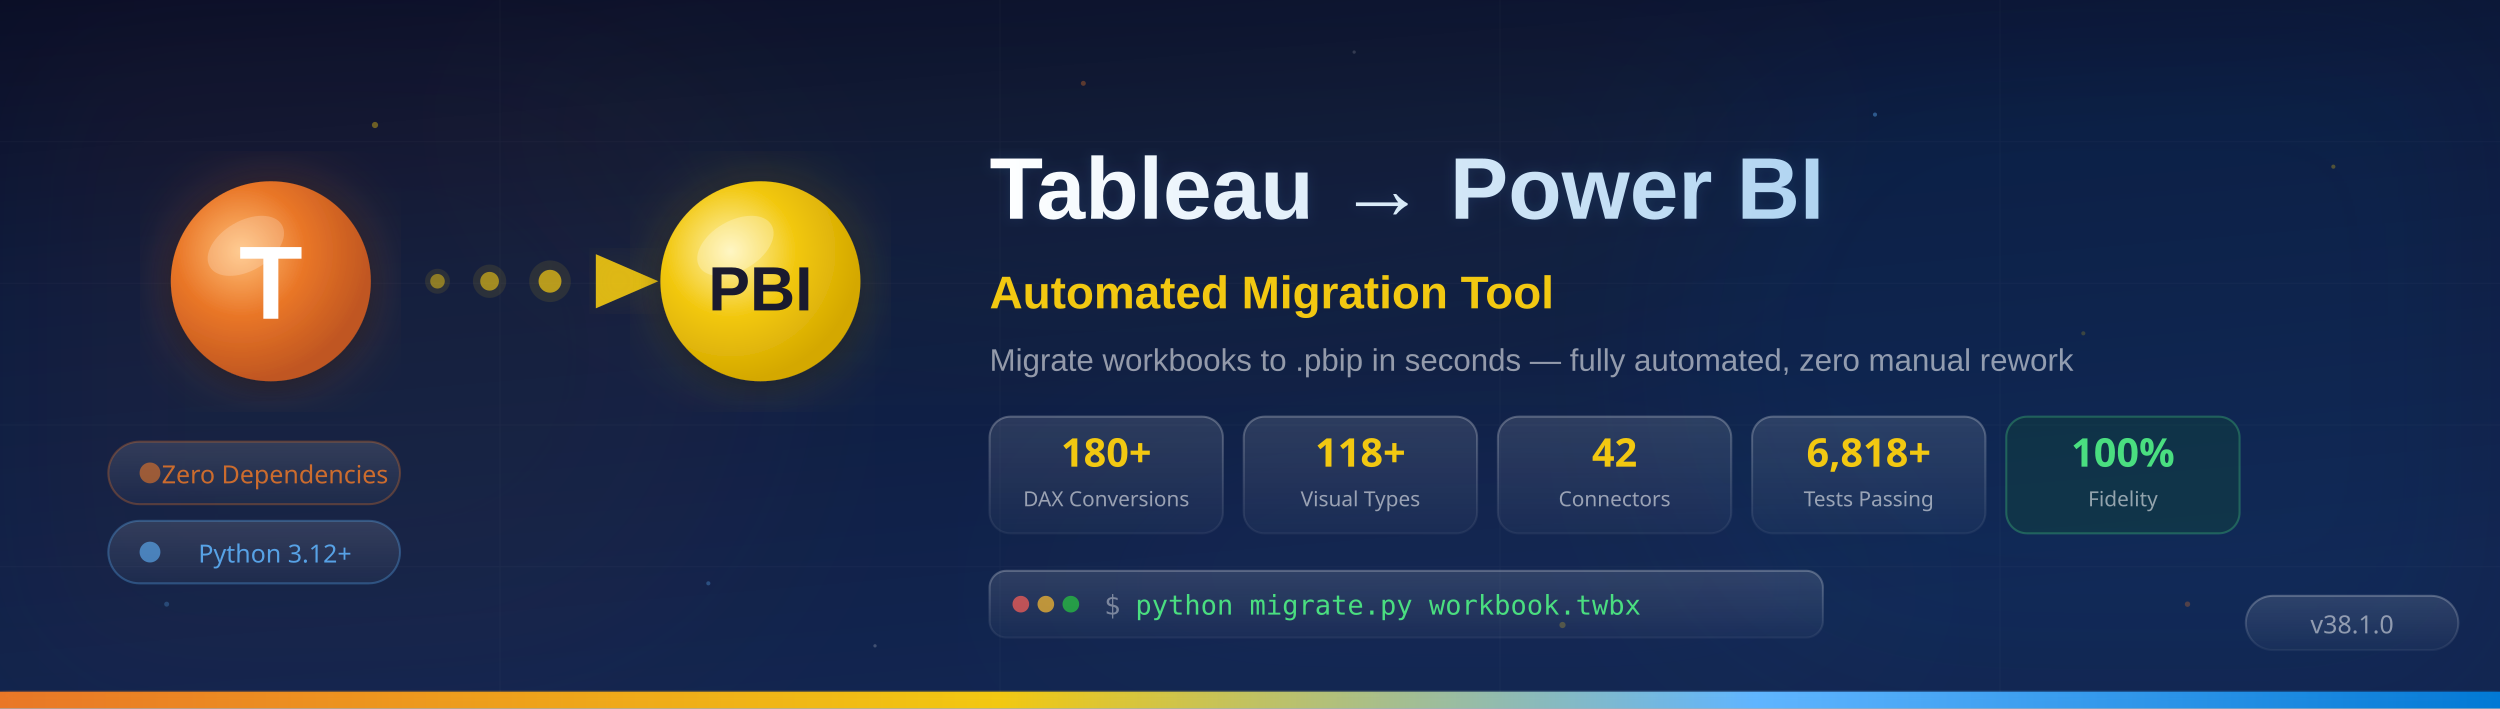
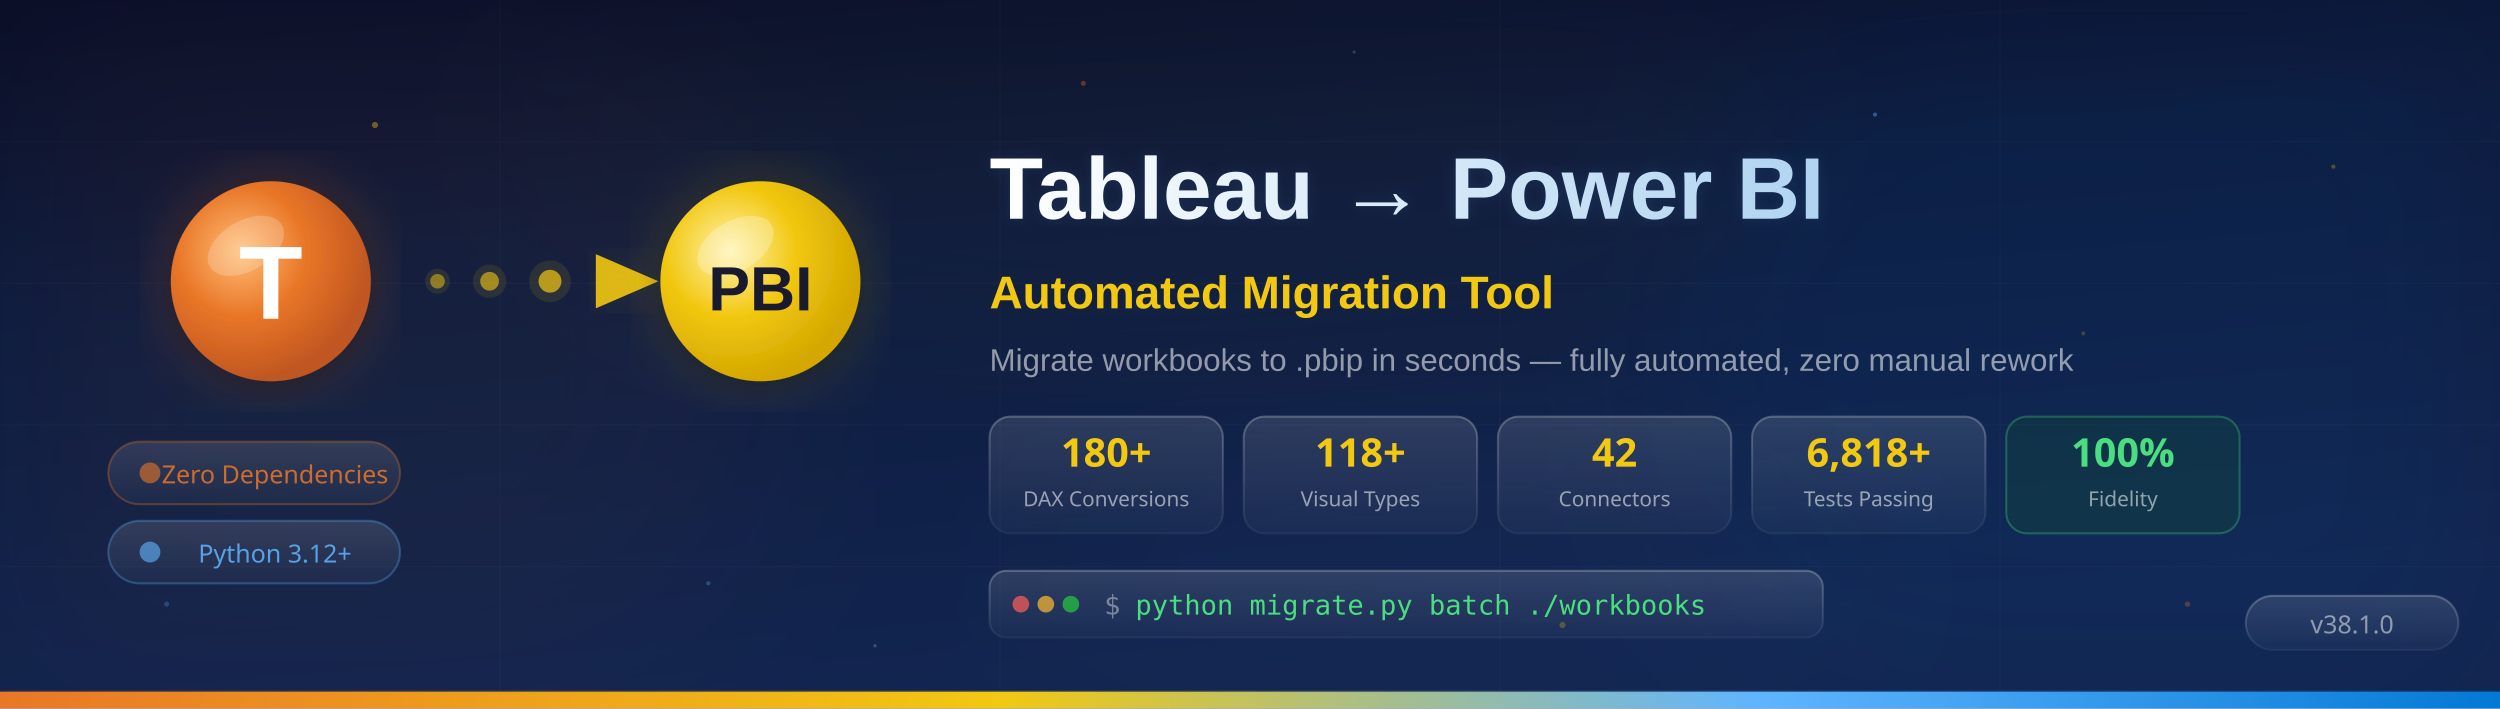
<svg xmlns="http://www.w3.org/2000/svg" viewBox="0 0 1200 340" width="1200" height="340">
  <defs>
    <linearGradient id="bg" x1="0" y1="0" x2="0.3" y2="1">
      <stop offset="0%" stop-color="#0A0E27" />
      <stop offset="40%" stop-color="#0D1B3E" />
      <stop offset="100%" stop-color="#122550" />
    </linearGradient>
    <linearGradient id="accent" x1="0" y1="0" x2="1" y2="0">
      <stop offset="0%" stop-color="#E97627" />
      <stop offset="40%" stop-color="#F2C811" />
      <stop offset="70%" stop-color="#60B5FF" />
      <stop offset="100%" stop-color="#0078D4" />
    </linearGradient>
    <linearGradient id="title-grad" x1="0" y1="0" x2="1" y2="0">
      <stop offset="0%" stop-color="#FFFFFF" />
      <stop offset="100%" stop-color="#B0D4F1" />
    </linearGradient>
    <radialGradient id="orb-orange" cx="0.35" cy="0.35" r="0.65">
      <stop offset="0%" stop-color="#FFBE76" />
      <stop offset="50%" stop-color="#E97627" />
      <stop offset="100%" stop-color="#C05621" />
    </radialGradient>
    <radialGradient id="orb-yellow" cx="0.35" cy="0.35" r="0.65">
      <stop offset="0%" stop-color="#FFF3B0" />
      <stop offset="50%" stop-color="#F2C811" />
      <stop offset="100%" stop-color="#D4A800" />
    </radialGradient>
    <linearGradient id="glass" x1="0" y1="0" x2="0" y2="1">
      <stop offset="0%" stop-color="rgba(255,255,255,0.12)" />
      <stop offset="100%" stop-color="rgba(255,255,255,0.03)" />
    </linearGradient>
    <linearGradient id="glass-b" x1="0" y1="0" x2="0" y2="1">
      <stop offset="0%" stop-color="rgba(255,255,255,0.25)" />
      <stop offset="100%" stop-color="rgba(255,255,255,0.05)" />
    </linearGradient>
    <filter id="glow-o">
      <feGaussianBlur in="SourceGraphic" stdDeviation="12" />
    </filter>
    <filter id="glow-y">
      <feGaussianBlur in="SourceGraphic" stdDeviation="12" />
    </filter>
    <filter id="blur-s">
      <feGaussianBlur in="SourceGraphic" stdDeviation="50" />
    </filter>
    <filter id="ico-sh">
      <feDropShadow dx="0" dy="3" stdDeviation="6" flood-color="#000" flood-opacity="0.3" />
    </filter>
    <filter id="t-glow">
      <feGaussianBlur in="SourceGraphic" stdDeviation="3" />
    </filter>
  </defs>
  <rect width="1200" height="340" fill="url(#bg)" />
  <ellipse cx="120" cy="170" rx="250" ry="200" fill="#E97627" opacity="0.04" filter="url(#blur-s)" />
  <ellipse cx="1080" cy="170" rx="280" ry="220" fill="#0078D4" opacity="0.06" filter="url(#blur-s)" />
  <ellipse cx="550" cy="50" rx="300" ry="120" fill="#F2C811" opacity="0.025" filter="url(#blur-s)" />
  <ellipse cx="700" cy="300" rx="200" ry="100" fill="#60B5FF" opacity="0.03" filter="url(#blur-s)" />
  <g opacity="0.025" stroke="white" stroke-width="0.5">
    <line x1="0" y1="68" x2="1200" y2="68" />
    <line x1="0" y1="136" x2="1200" y2="136" />
    <line x1="0" y1="204" x2="1200" y2="204" />
    <line x1="0" y1="272" x2="1200" y2="272" />
    <line x1="240" y1="0" x2="240" y2="340" />
    <line x1="480" y1="0" x2="480" y2="340" />
    <line x1="720" y1="0" x2="720" y2="340" />
    <line x1="960" y1="0" x2="960" y2="340" />
  </g>
  <circle cx="180" cy="60" r="1.5" fill="#F2C811" opacity="0.4" />
  <circle cx="340" cy="280" r="1" fill="#60B5FF" opacity="0.3" />
  <circle cx="520" cy="40" r="1.2" fill="#E97627" opacity="0.35" />
  <circle cx="750" cy="300" r="1.5" fill="#F2C811" opacity="0.25" />
  <circle cx="900" cy="55" r="1" fill="#60B5FF" opacity="0.4" />
  <circle cx="1050" cy="290" r="1.3" fill="#E97627" opacity="0.3" />
  <circle cx="420" cy="310" r="0.8" fill="white" opacity="0.2" />
  <circle cx="1120" cy="80" r="1" fill="#F2C811" opacity="0.3" />
  <circle cx="80" cy="290" r="1.2" fill="#60B5FF" opacity="0.25" />
  <circle cx="650" cy="25" r="0.8" fill="white" opacity="0.15" />
  <circle cx="1000" cy="160" r="1" fill="#F2C811" opacity="0.2" />
  <circle cx="130" cy="135" r="52" fill="#E97627" opacity="0.2" filter="url(#glow-o)" />
  <circle cx="130" cy="135" r="48" fill="url(#orb-orange)" filter="url(#ico-sh)" />
  <ellipse cx="118" cy="118" rx="20" ry="12" fill="white" opacity="0.2" transform="rotate(-30 118 118)" />
  <text x="130" y="153" font-family="Segoe UI, Arial, sans-serif" font-size="50" font-weight="bold" fill="white" text-anchor="middle">T</text>
  <circle cx="210" cy="135" r="3.5" fill="#F2C811" opacity="0.5" />
  <circle cx="210" cy="135" r="6" fill="#F2C811" opacity="0.1" />
  <circle cx="235" cy="135" r="4.5" fill="#F2C811" opacity="0.6" />
  <circle cx="235" cy="135" r="8" fill="#F2C811" opacity="0.1" />
  <circle cx="264" cy="135" r="5.5" fill="#F2C811" opacity="0.7" />
  <circle cx="264" cy="135" r="10" fill="#F2C811" opacity="0.1" />
  <polygon points="286,122 316,135 286,148" fill="#F2C811" opacity="0.9" />
  <polygon points="286,122 316,135 286,148" fill="#F2C811" opacity="0.15" filter="url(#glow-y)" />
  <circle cx="365" cy="135" r="52" fill="#F2C811" opacity="0.15" filter="url(#glow-y)" />
  <circle cx="365" cy="135" r="48" fill="url(#orb-yellow)" filter="url(#ico-sh)" />
  <ellipse cx="353" cy="118" rx="20" ry="12" fill="white" opacity="0.25" transform="rotate(-30 353 118)" />
  <text x="365" y="149" font-family="Segoe UI, Arial, sans-serif" font-size="30" font-weight="bold" fill="#1A1A2E" text-anchor="middle">PBI</text>
  <text x="475" y="105" font-family="Segoe UI, Arial, sans-serif" font-size="42" font-weight="bold" fill="#60B5FF" opacity="0.12" filter="url(#t-glow)">Tableau → Power BI</text>
  <text x="475" y="105" font-family="Segoe UI, Arial, sans-serif" font-size="42" font-weight="bold" fill="url(#title-grad)">Tableau → Power BI</text>
  <text x="475" y="148" font-family="Segoe UI, Arial, sans-serif" font-size="22" font-weight="600" fill="#F2C811">Automated Migration Tool</text>
  <text x="475" y="178" font-family="Segoe UI, Arial, sans-serif" font-size="15" fill="rgba(255,255,255,0.55)">Migrate workbooks to .pbip in seconds — fully automated, zero manual rework</text>
  <g transform="translate(475, 200)">
    <g>
      <rect width="112" height="56" rx="10" fill="url(#glass)" stroke="url(#glass-b)" stroke-width="1" />
      <text x="56" y="24" font-family="Segoe UI, sans-serif" font-size="19" font-weight="bold" fill="#F2C811" text-anchor="middle">180+</text>
      <text x="56" y="43" font-family="Segoe UI, sans-serif" font-size="10" fill="rgba(255,255,255,0.55)" text-anchor="middle">DAX Conversions</text>
    </g>
    <g transform="translate(122,0)">
      <rect width="112" height="56" rx="10" fill="url(#glass)" stroke="url(#glass-b)" stroke-width="1" />
      <text x="56" y="24" font-family="Segoe UI, sans-serif" font-size="19" font-weight="bold" fill="#F2C811" text-anchor="middle">118+</text>
      <text x="56" y="43" font-family="Segoe UI, sans-serif" font-size="10" fill="rgba(255,255,255,0.55)" text-anchor="middle">Visual Types</text>
    </g>
    <g transform="translate(244,0)">
      <rect width="112" height="56" rx="10" fill="url(#glass)" stroke="url(#glass-b)" stroke-width="1" />
      <text x="56" y="24" font-family="Segoe UI, sans-serif" font-size="19" font-weight="bold" fill="#F2C811" text-anchor="middle">42</text>
      <text x="56" y="43" font-family="Segoe UI, sans-serif" font-size="10" fill="rgba(255,255,255,0.55)" text-anchor="middle">Connectors</text>
    </g>
    <g transform="translate(366,0)">
      <rect width="112" height="56" rx="10" fill="url(#glass)" stroke="url(#glass-b)" stroke-width="1" />
      <text x="56" y="24" font-family="Segoe UI, sans-serif" font-size="19" font-weight="bold" fill="#F2C811" text-anchor="middle">6,818+</text>
      <text x="56" y="43" font-family="Segoe UI, sans-serif" font-size="10" fill="rgba(255,255,255,0.55)" text-anchor="middle">Tests Passing</text>
    </g>
    <g transform="translate(488,0)">
      <rect width="112" height="56" rx="10" fill="rgba(16,124,16,0.15)" stroke="rgba(74,222,128,0.3)" stroke-width="1" />
      <text x="56" y="24" font-family="Segoe UI, sans-serif" font-size="19" font-weight="bold" fill="#4ADE80" text-anchor="middle">100%</text>
      <text x="56" y="43" font-family="Segoe UI, sans-serif" font-size="10" fill="rgba(255,255,255,0.55)" text-anchor="middle">Fidelity</text>
    </g>
  </g>
  <rect x="475" y="274" width="400" height="32" rx="8" fill="url(#glass)" stroke="url(#glass-b)" stroke-width="1" />
  <circle cx="490" cy="290" r="4" fill="#FF5F56" opacity="0.7" />
  <circle cx="502" cy="290" r="4" fill="#FFBD2E" opacity="0.7" />
  <circle cx="514" cy="290" r="4" fill="#27C93F" opacity="0.7" />
  <text x="530" y="295" font-family="Cascadia Code, Consolas, monospace" font-size="13" fill="rgba(255,255,255,0.4)">$</text>
-   <text x="545" y="295" font-family="Cascadia Code, Consolas, monospace" font-size="13" fill="#4ADE80">python migrate.py workbook.twbx</text>
+   <text x="545" y="295" font-family="Cascadia Code, Consolas, monospace" font-size="13" fill="#4ADE80">python migrate.py batch ./workbooks</text>
  <rect x="1078" y="286" width="102" height="26" rx="13" fill="url(#glass)" stroke="url(#glass-b)" stroke-width="1" />
  <text x="1129" y="304" font-family="Segoe UI, sans-serif" font-size="12" fill="rgba(255,255,255,0.5)" text-anchor="middle">v38.1.0</text>
  <rect x="52" y="212" width="140" height="30" rx="15" fill="url(#glass)" stroke="rgba(233,118,39,0.3)" stroke-width="1" />
  <circle cx="72" cy="227" r="5" fill="#E97627" opacity="0.6" />
  <text x="132" y="232" font-family="Segoe UI, sans-serif" font-size="12" fill="rgba(233,118,39,0.85)" text-anchor="middle">Zero Dependencies</text>
  <rect x="52" y="250" width="140" height="30" rx="15" fill="url(#glass)" stroke="rgba(96,181,255,0.3)" stroke-width="1" />
  <circle cx="72" cy="265" r="5" fill="#60B5FF" opacity="0.6" />
  <text x="132" y="270" font-family="Segoe UI, sans-serif" font-size="12" fill="rgba(96,181,255,0.85)" text-anchor="middle">Python 3.12+</text>
  <rect x="0" y="332" width="1200" height="8" fill="url(#accent)" />
  <rect x="0" y="332" width="1200" height="4" fill="url(#accent)" opacity="0.4" filter="url(#t-glow)" />
</svg>
